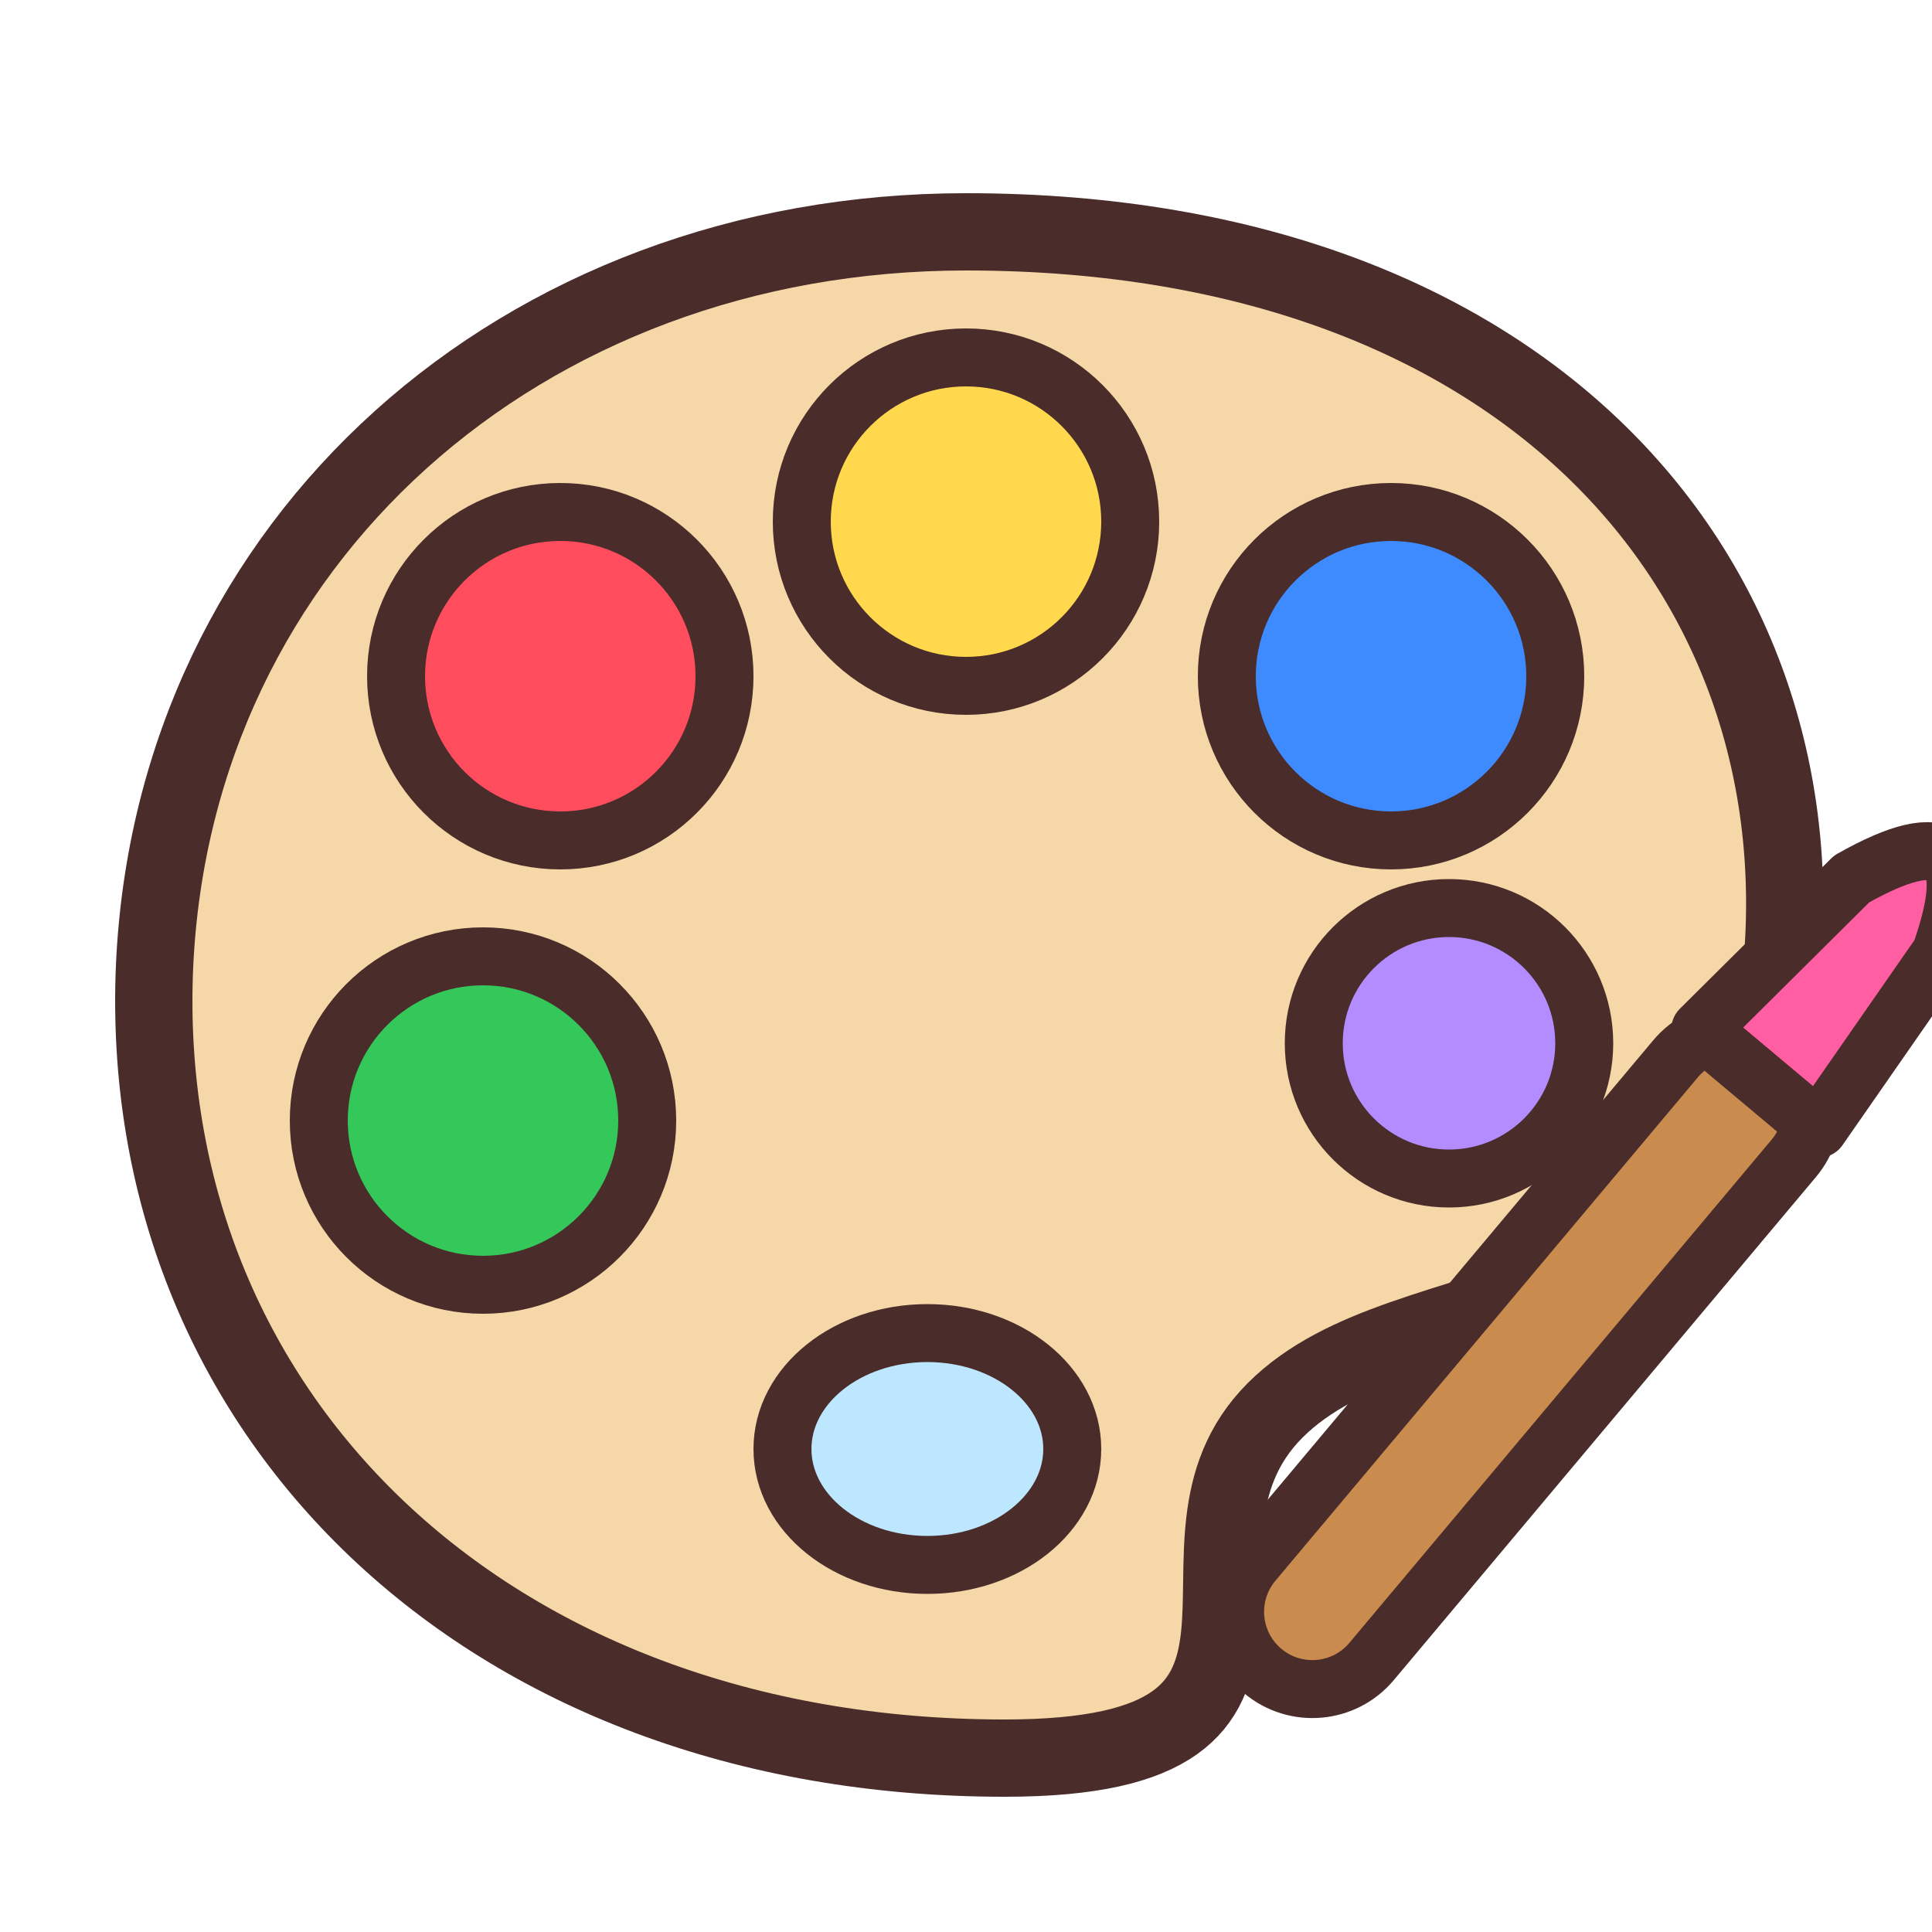
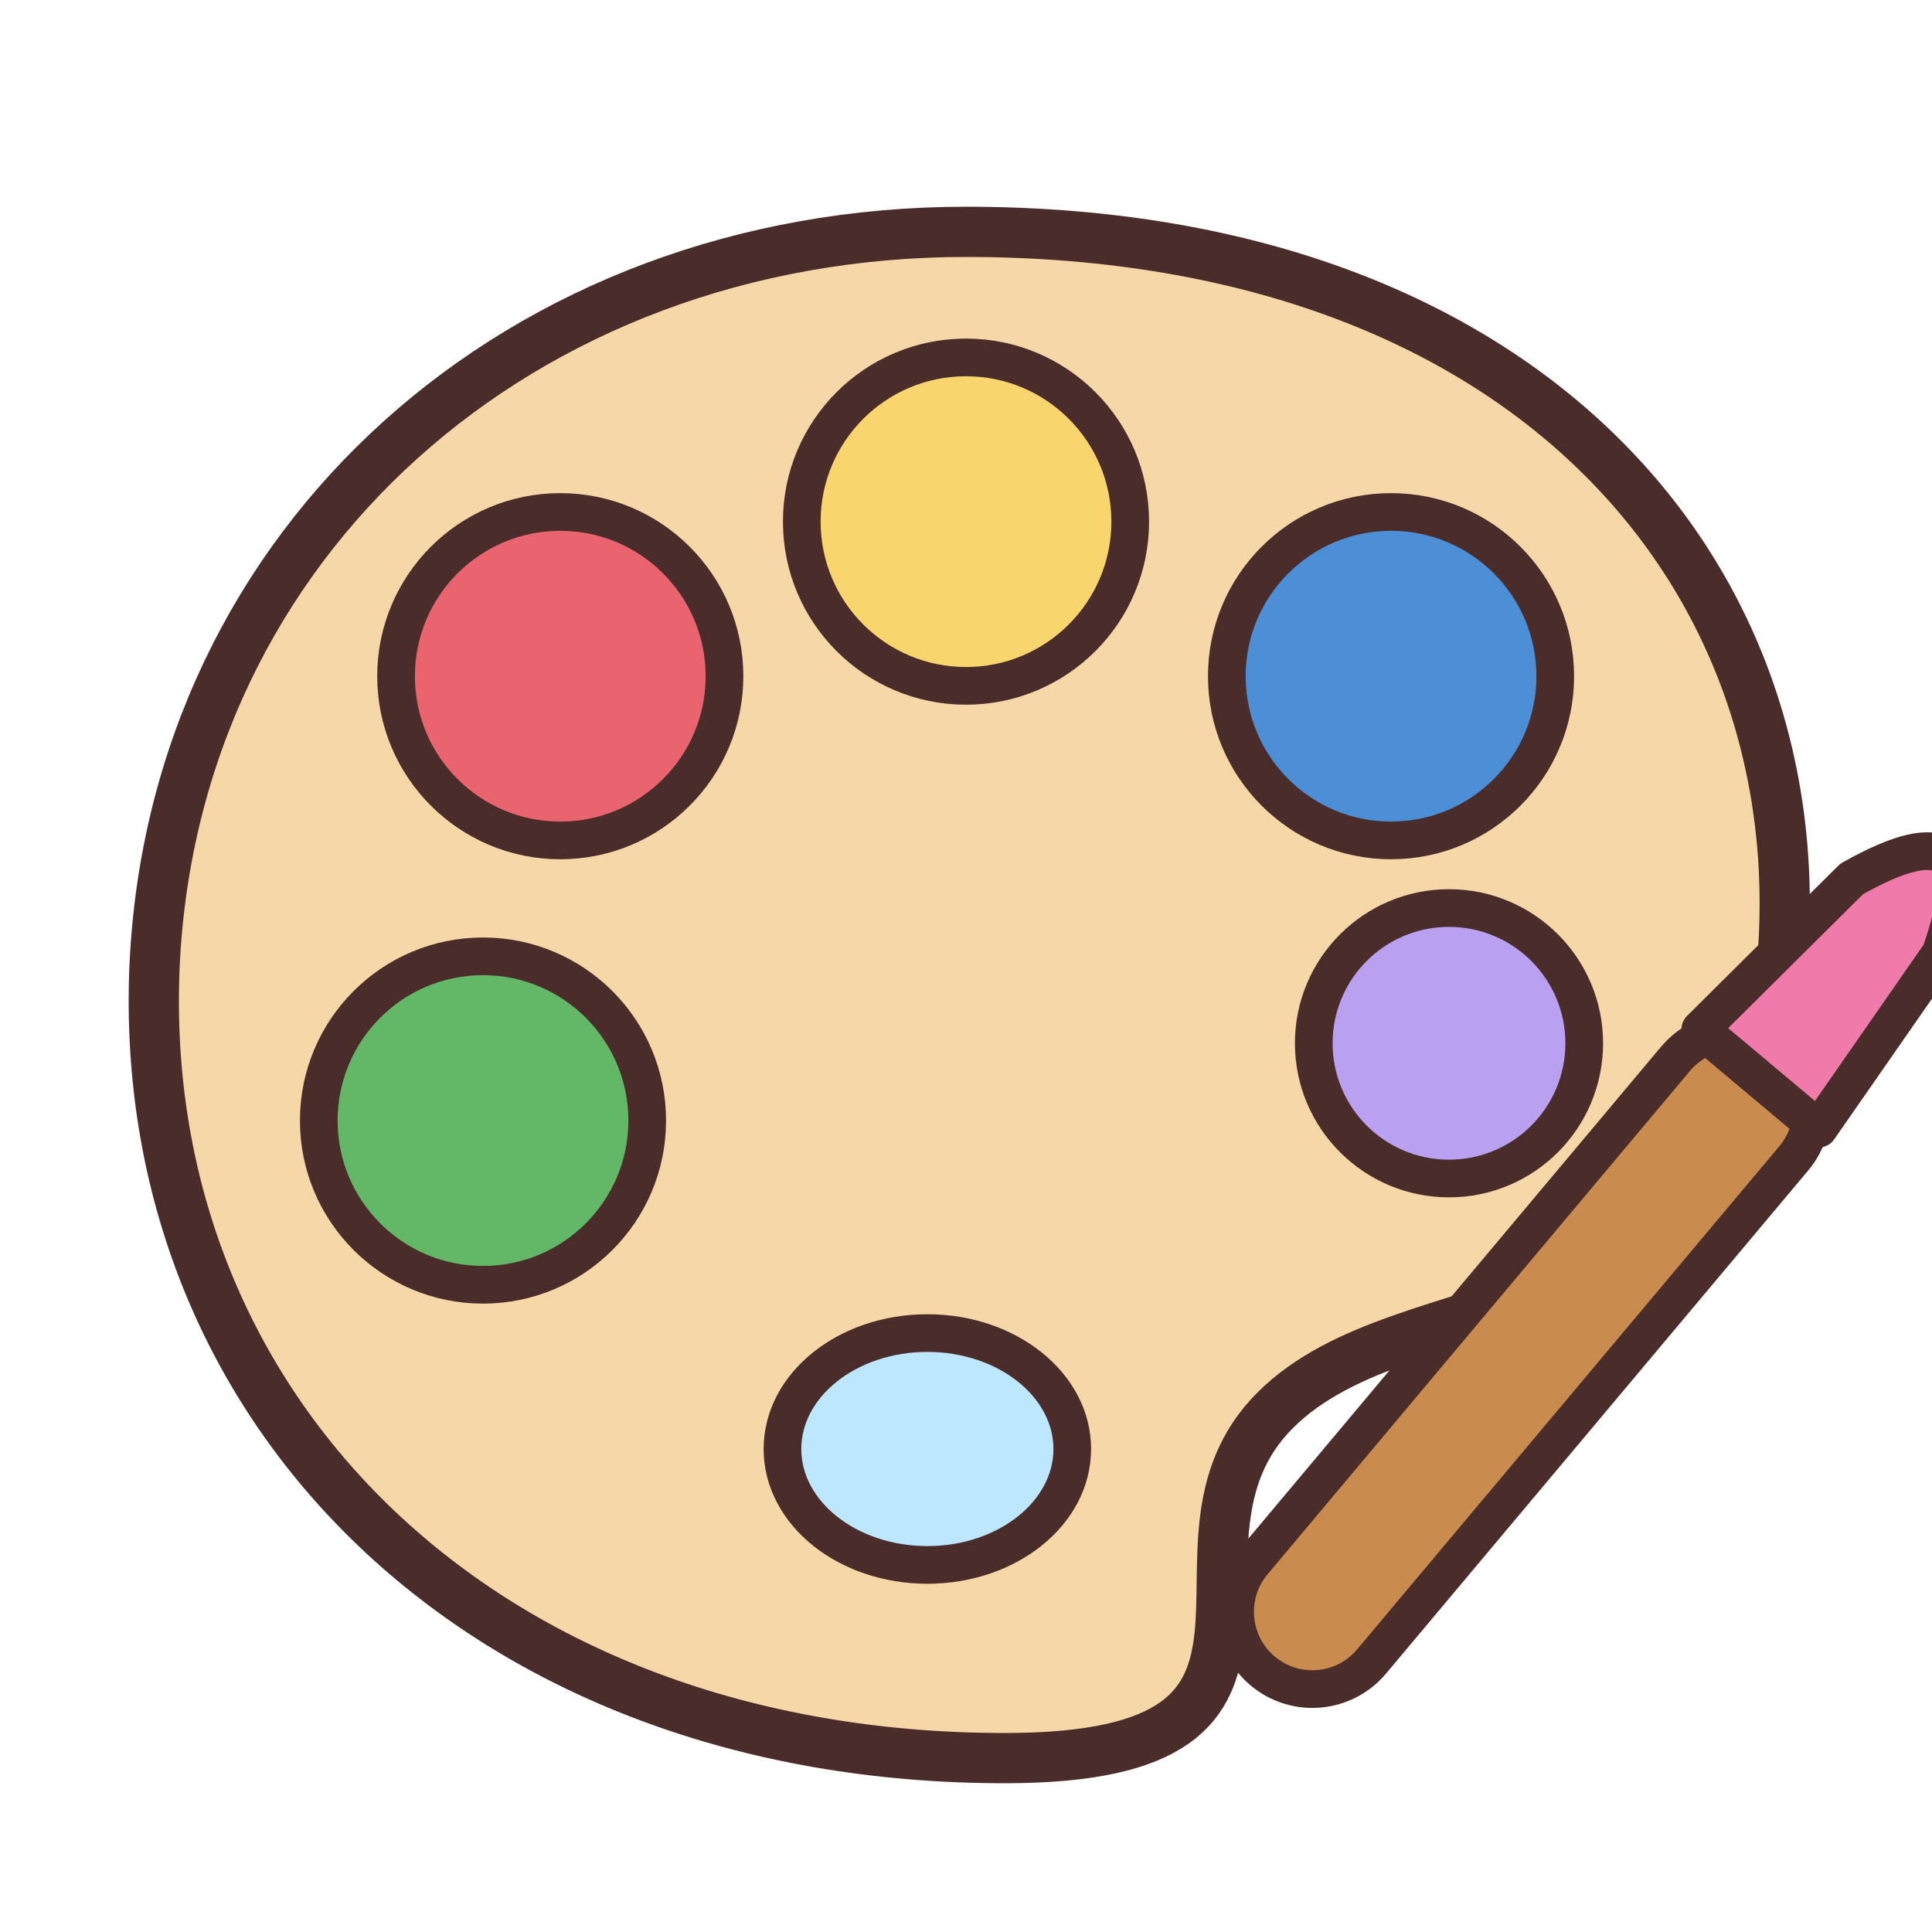
<svg xmlns="http://www.w3.org/2000/svg" viewBox="0 0 200 200">
-   <path d="M100 24 C160 24 190 62 184 104 C178 140 146 132 132 146 C118 160 140 182 104 182 C50 182 14 146 16 100 C18 56 54 24 100 24Z" fill="#F6D7A7" stroke="#4A2C2A" stroke-width="8" stroke-linejoin="round" />
-   <ellipse cx="96" cy="150" rx="15" ry="12" fill="#BDE7FF" stroke="#4A2C2A" stroke-width="6" />
-   <g stroke="#4A2C2A" stroke-width="6">
-     <circle cx="58" cy="70" r="17" fill="#FF4D5E" />
-     <circle cx="100" cy="54" r="17" fill="#FFD84D" />
-     <circle cx="144" cy="70" r="17" fill="#3D8BFF" />
-     <circle cx="50" cy="116" r="17" fill="#34C759" />
-     <circle cx="150" cy="108" r="14" fill="#B38CFF" />
+   <path d="M100 24 C160 24 190 62 184 104 C178 140 146 132 132 146 C118 160 140 182 104 182 C50 182 14 146 16 100 C18 56 54 24 100 24Z" fill="#F6D7A7" stroke="#4A2C2A" stroke-width="5.2" stroke-linejoin="round" />
+   <ellipse cx="96" cy="150" rx="15" ry="12" fill="#BDE7FF" stroke="#4A2C2A" stroke-width="3.9" />
+   <g stroke="#4A2C2A" stroke-width="3.9">
+     <circle cx="58" cy="70" r="17" fill="#E9646E" />
+     <circle cx="100" cy="54" r="17" fill="#F9D56E" />
+     <circle cx="144" cy="70" r="17" fill="#4D8FD6" />
+     <circle cx="50" cy="116" r="17" fill="#62B866" />
+     <circle cx="150" cy="108" r="14" fill="#B9A0F0" />
  </g>
-   <g transform="rotate(40 150 150)" stroke="#4A2C2A" stroke-width="6" stroke-linejoin="round">
+   <g transform="rotate(40 150 150)" stroke="#4A2C2A" stroke-width="3.9" stroke-linejoin="round">
    <rect x="142" y="96" width="16" height="84" rx="8" fill="#C98B4E" />
-     <path d="M142 100 L144 78 Q150 62 156 78 L158 100Z" fill="#FF5FA2" />
+     <path d="M142 100 L144 78 Q150 62 156 78 L158 100Z" fill="#F07BAA" />
  </g>
</svg>
